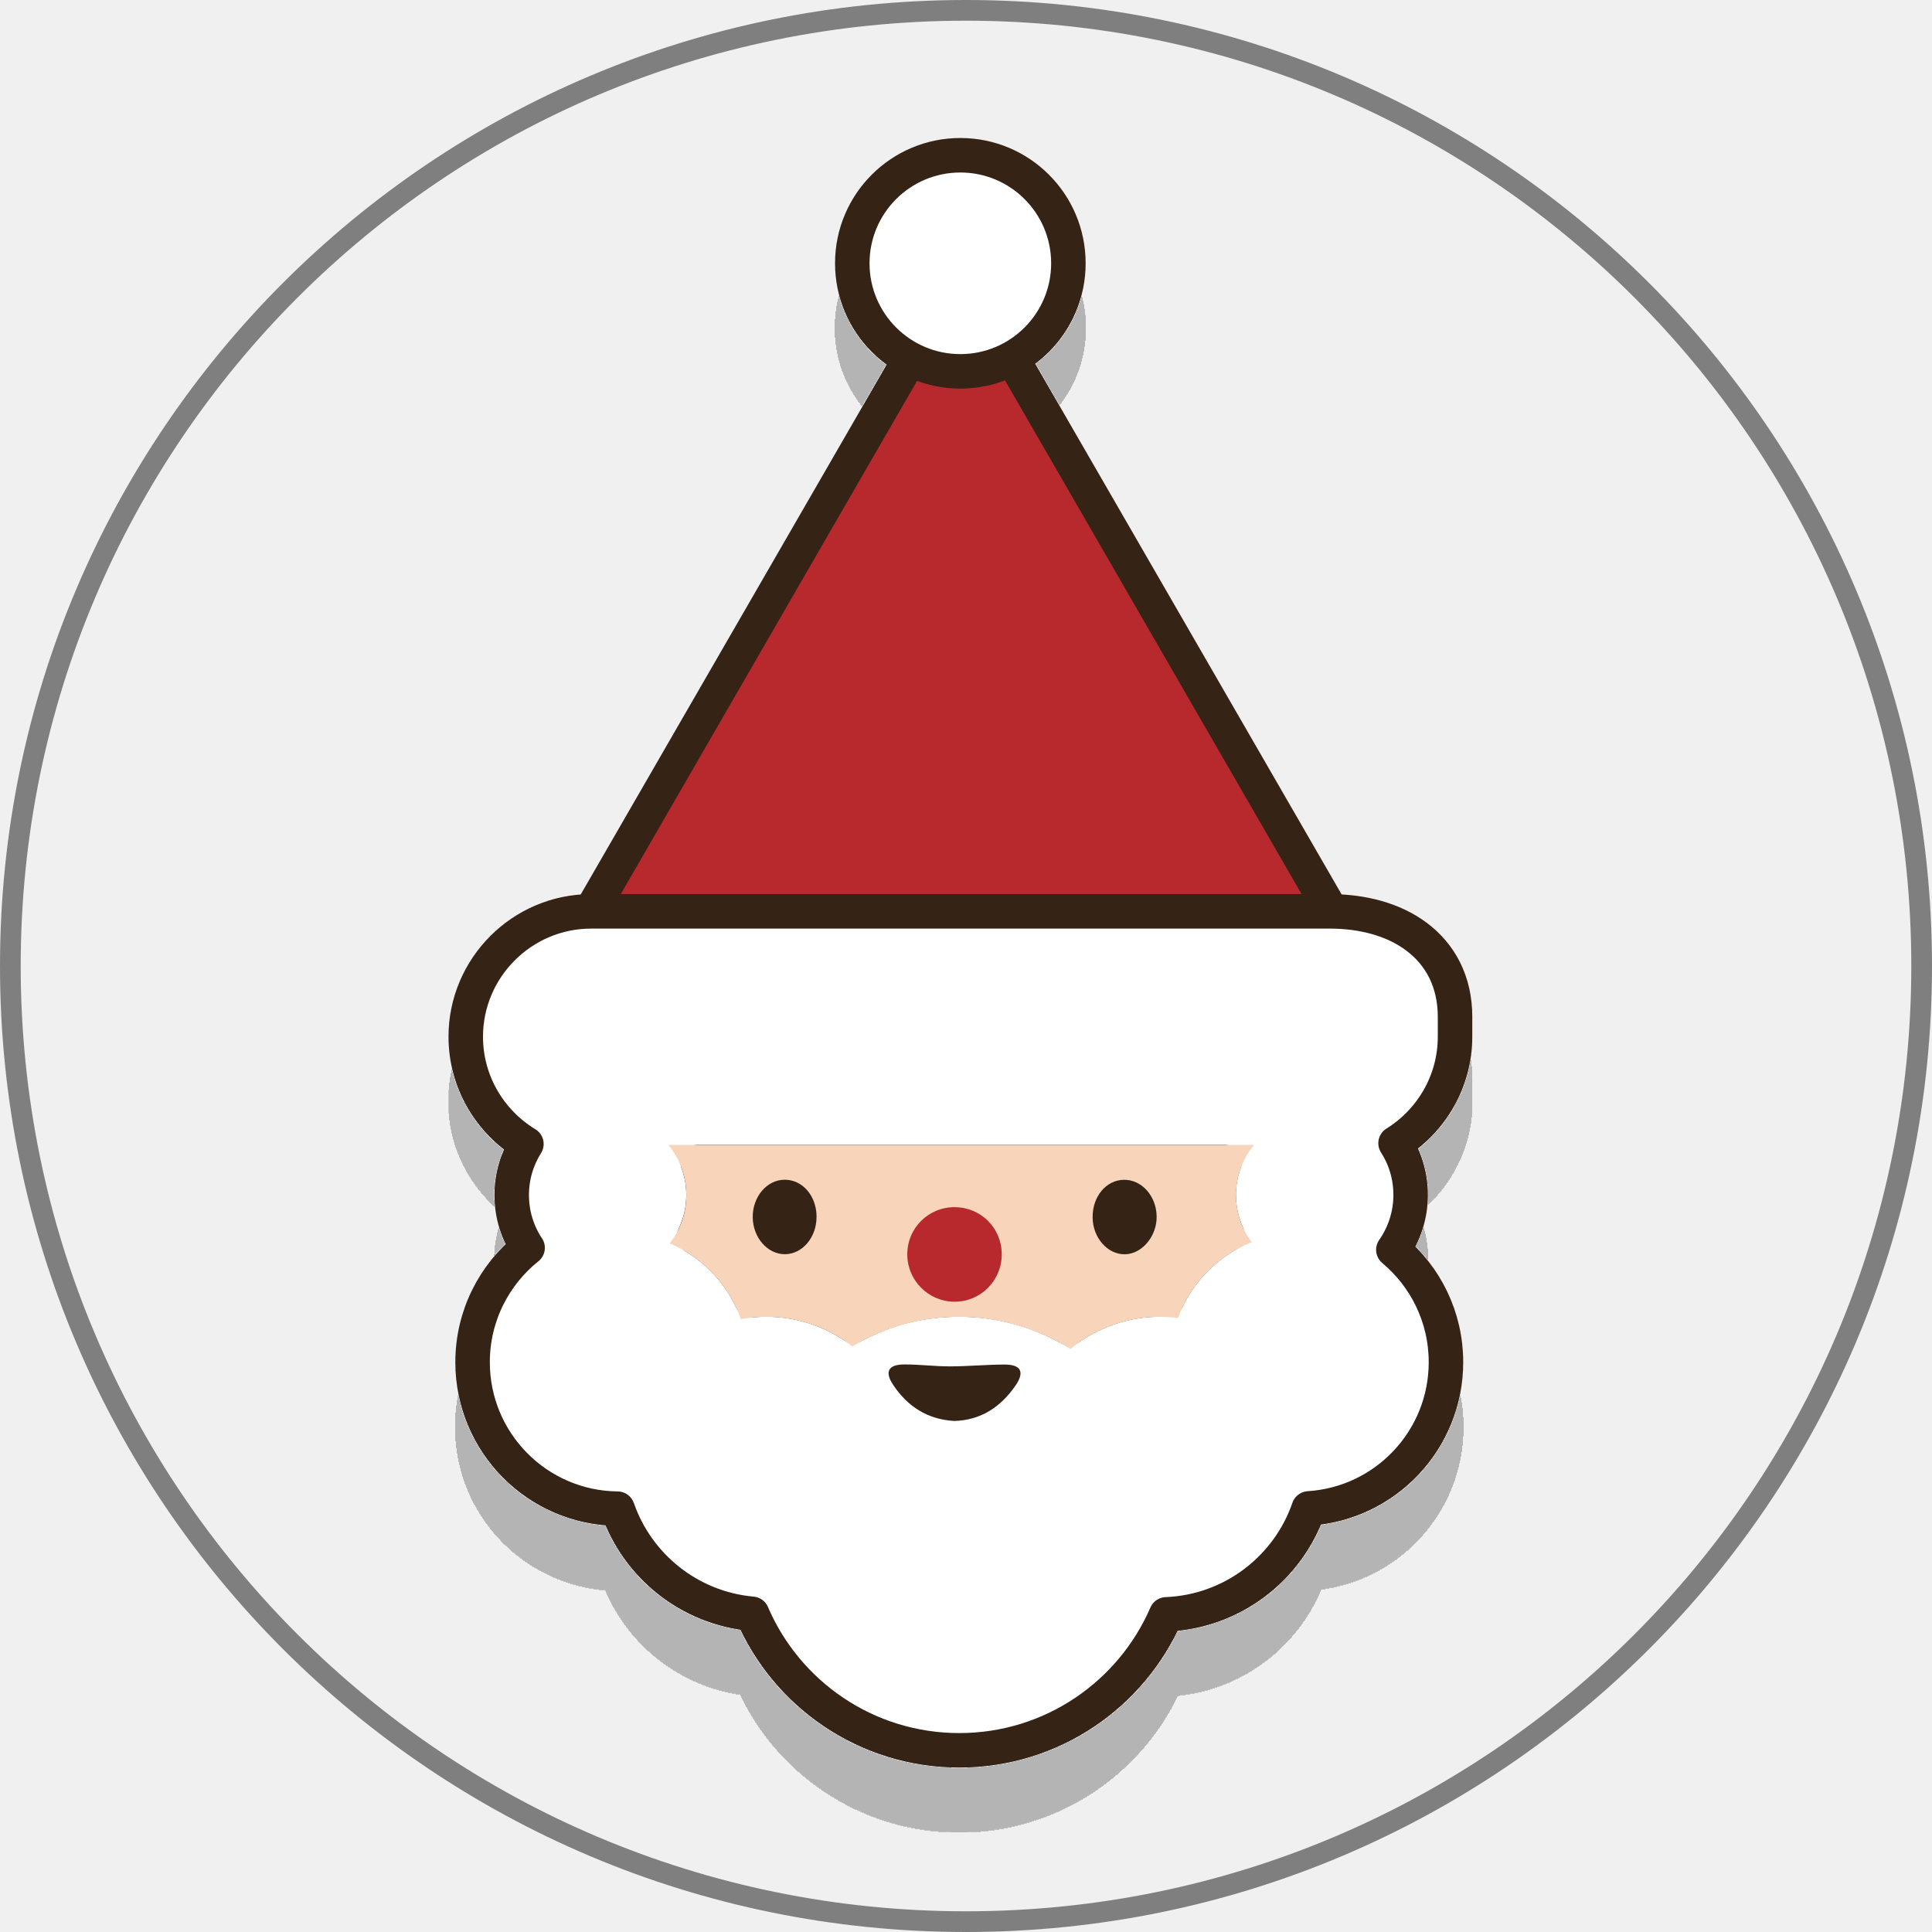
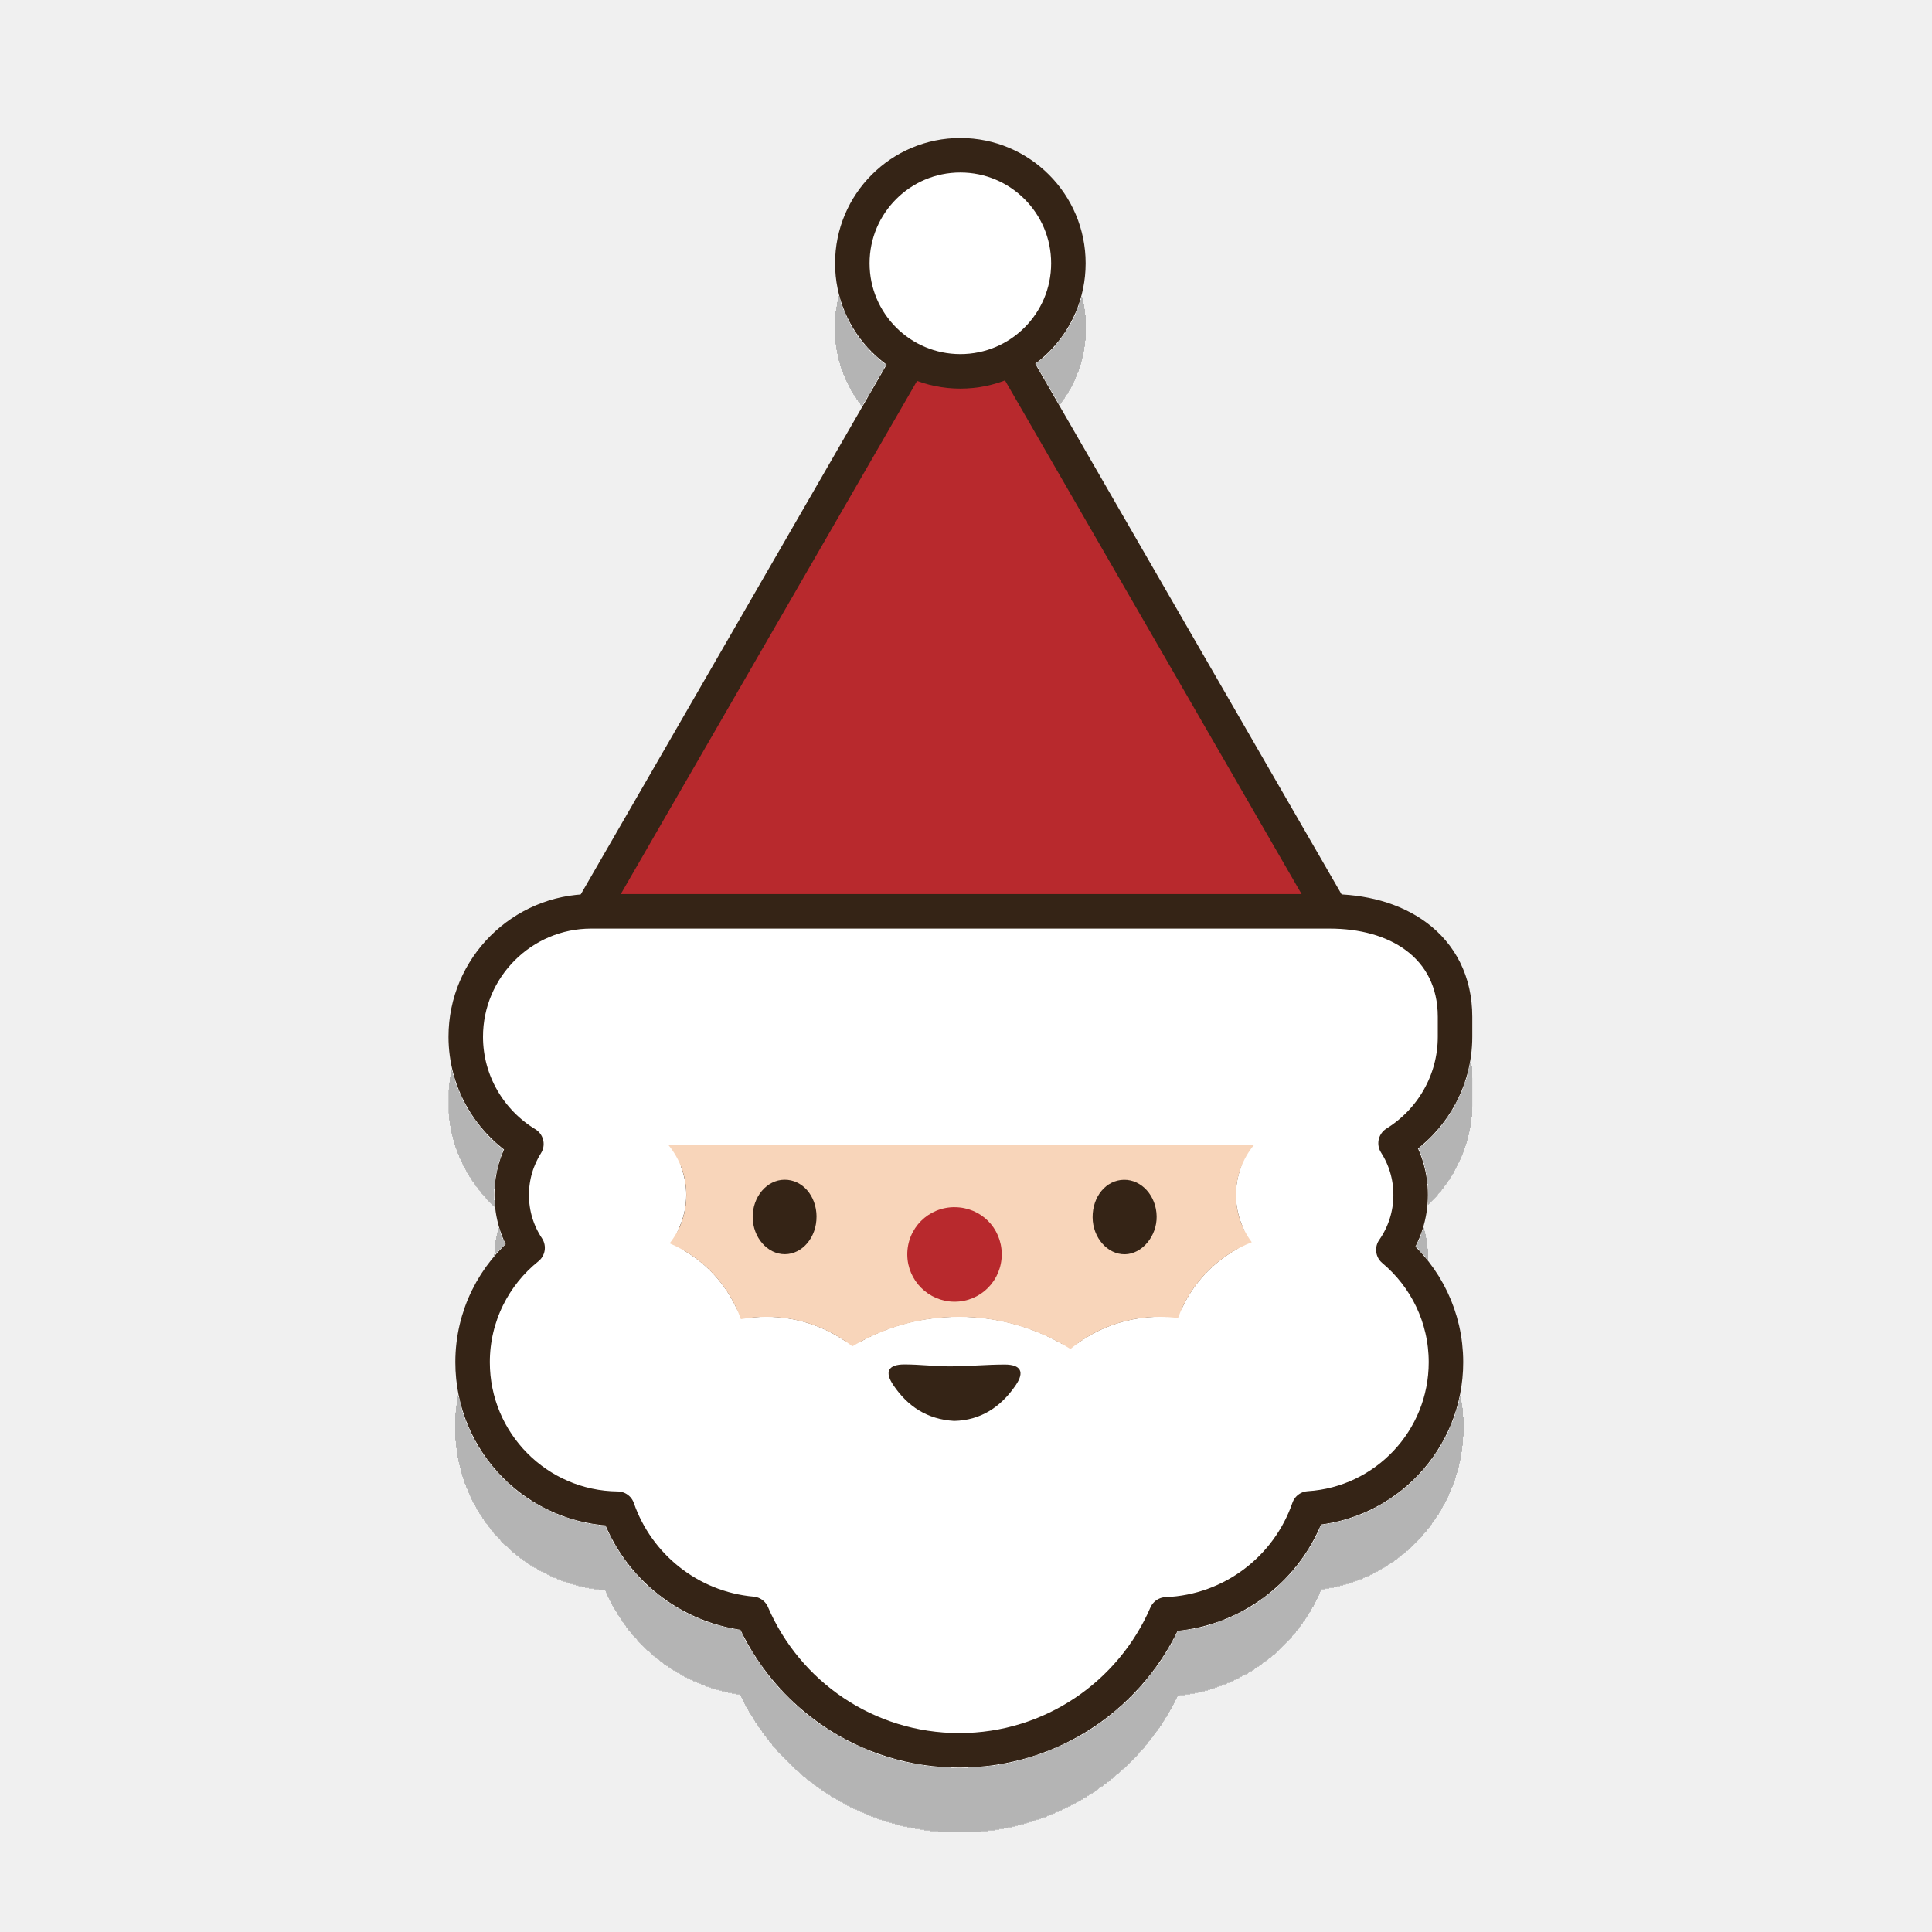
<svg xmlns="http://www.w3.org/2000/svg" width="56" height="56" viewBox="0 0 56 56" fill="none">
-   <path d="M0.3 28C0.3 12.702 12.702 0.3 28 0.3C43.298 0.3 55.7 12.702 55.7 28C55.7 43.298 43.298 55.7 28 55.7C12.702 55.7 0.3 43.298 0.3 28Z" stroke="#7F7F7F" stroke-width="0.6" />
-   <g filter="url(#filter0_d_1189_1504)">
-     <path d="M28.293 8.576C28.203 8.421 28.038 8.326 27.86 8.326C27.681 8.326 27.516 8.421 27.427 8.576L16.183 28.052C16.093 28.207 16.093 28.398 16.183 28.552C16.272 28.707 16.437 28.802 16.616 28.802H39.105C39.284 28.802 39.449 28.707 39.538 28.552C39.627 28.398 39.627 28.207 39.538 28.052L28.293 8.576Z" fill="#B8292D" stroke="#352416" stroke-linejoin="round" />
+   <g filter="url(#filter0_d_1363_6397)">
+     <path d="M28.293 8.576C28.204 8.422 28.039 8.326 27.86 8.326C27.681 8.326 27.516 8.422 27.427 8.576L16.183 28.052C16.093 28.207 16.093 28.398 16.183 28.552C16.272 28.707 16.437 28.802 16.616 28.802H39.105C39.284 28.802 39.449 28.707 39.538 28.552C39.627 28.398 39.627 28.207 39.538 28.052L28.293 8.576Z" fill="#B8292D" stroke="#352416" stroke-linejoin="round" />
    <path d="M21.79 37.686C21.429 36.915 20.844 36.271 20.119 35.838C20.294 35.474 20.392 35.065 20.392 34.634C20.392 34.309 20.333 33.985 20.223 33.683H35.491C35.383 33.98 35.324 34.3 35.324 34.634C35.324 35.046 35.414 35.437 35.575 35.789C34.815 36.22 34.201 36.878 33.825 37.671C33.757 37.668 33.688 37.666 33.618 37.666C32.641 37.666 31.735 37.974 30.992 38.496C30.049 37.968 28.962 37.666 27.804 37.666C26.647 37.666 25.643 37.943 24.737 38.43C24.015 37.948 23.146 37.666 22.211 37.666C22.069 37.666 21.928 37.673 21.79 37.686ZM42.175 29.472C42.175 28.455 41.751 27.666 41.054 27.147C40.375 26.64 39.477 26.416 38.542 26.416H17.134C15.134 26.416 13.5 28.05 13.5 30.05C13.5 31.366 14.207 32.521 15.258 33.159C14.989 33.586 14.832 34.092 14.832 34.635C14.832 35.208 15.002 35.732 15.293 36.169C14.322 36.946 13.698 38.143 13.698 39.484C13.698 41.815 15.575 43.706 17.9 43.73C18.477 45.391 19.985 46.615 21.8 46.777C22.799 49.104 25.112 50.734 27.805 50.734C30.492 50.734 32.801 49.112 33.804 46.793C35.722 46.716 37.336 45.456 37.934 43.722C40.154 43.584 41.912 41.739 41.912 39.484C41.912 38.175 41.318 37.004 40.387 36.226C40.702 35.776 40.888 35.227 40.888 34.635C40.888 34.079 40.727 33.567 40.451 33.137C41.483 32.496 42.175 31.351 42.175 30.05V29.472Z" fill="white" stroke="#352416" stroke-linejoin="round" />
-     <path d="M19.372 33.186C19.698 33.58 19.893 34.086 19.893 34.637C19.893 35.188 19.713 35.652 19.411 36.039C20.371 36.449 21.124 37.247 21.475 38.237C21.715 38.193 21.96 38.169 22.212 38.169C23.153 38.169 24.017 38.489 24.706 39.025C25.612 38.482 26.672 38.169 27.805 38.169C28.938 38.169 30.095 38.512 31.028 39.102C31.731 38.519 32.634 38.169 33.619 38.169C33.798 38.169 33.973 38.182 34.146 38.204C34.512 37.201 35.294 36.4 36.283 36.006C35.997 35.625 35.827 35.151 35.827 34.638C35.827 34.087 36.022 33.581 36.348 33.187H19.372V33.186Z" fill="#F8D5BA" />
-     <path d="M31.67 35.286C31.666 34.678 32.062 34.204 32.578 34.197C33.092 34.19 33.516 34.664 33.526 35.256C33.536 35.83 33.103 36.348 32.608 36.356C32.102 36.364 31.674 35.876 31.67 35.286Z" fill="#352416" />
-     <path d="M23.668 35.263C23.673 35.859 23.262 36.35 22.754 36.354C22.247 36.358 21.822 35.87 21.818 35.279C21.814 34.687 22.228 34.199 22.738 34.195C23.258 34.191 23.664 34.657 23.669 35.263H23.668Z" fill="#352416" />
-     <path d="M27.674 34.99C26.906 34.987 26.292 35.602 26.298 36.37C26.304 37.118 26.914 37.727 27.662 37.731C28.427 37.735 29.041 37.116 29.036 36.347C29.03 35.591 28.431 34.994 27.674 34.991V34.99Z" fill="#B8292D" />
-     <path d="M27.656 41.187C26.874 41.141 26.309 40.763 25.896 40.153C25.631 39.762 25.744 39.55 26.212 39.549C26.653 39.548 27.096 39.606 27.537 39.605C28.065 39.604 28.593 39.553 29.12 39.552C29.59 39.552 29.705 39.764 29.442 40.151C29.01 40.783 28.425 41.17 27.656 41.187Z" fill="#352416" />
-     <path d="M27.836 10.764C29.566 10.764 30.968 9.361 30.968 7.632C30.968 5.902 29.566 4.5 27.836 4.5C26.107 4.5 24.704 5.902 24.704 7.632C24.704 9.361 26.107 10.764 27.836 10.764Z" fill="white" stroke="#352416" stroke-linejoin="round" />
+     <path d="M19.372 33.186C19.698 33.58 19.893 34.085 19.893 34.637C19.893 35.188 19.712 35.652 19.41 36.039C20.371 36.448 21.124 37.247 21.475 38.237C21.715 38.193 21.96 38.169 22.212 38.169C23.152 38.169 24.017 38.489 24.706 39.025C25.612 38.482 26.672 38.169 27.805 38.169C28.938 38.169 30.095 38.512 31.027 39.102C31.731 38.519 32.634 38.169 33.619 38.169C33.797 38.169 33.973 38.182 34.146 38.204C34.511 37.201 35.293 36.399 36.283 36.006C35.997 35.624 35.827 35.151 35.827 34.638C35.827 34.086 36.022 33.581 36.348 33.187H19.372V33.186Z" fill="#F8D5BA" />
+     <path d="M31.67 35.286C31.666 34.679 32.062 34.204 32.578 34.197C33.092 34.19 33.517 34.664 33.526 35.256C33.536 35.83 33.104 36.348 32.608 36.356C32.102 36.364 31.674 35.876 31.67 35.286Z" fill="#352416" />
+     <path d="M23.667 35.262C23.672 35.859 23.261 36.35 22.754 36.354C22.247 36.358 21.821 35.87 21.817 35.279C21.814 34.687 22.227 34.199 22.738 34.195C23.257 34.191 23.663 34.657 23.668 35.262H23.667Z" fill="#352416" />
+     <path d="M27.674 34.99C26.906 34.987 26.292 35.602 26.298 36.37C26.304 37.118 26.914 37.727 27.662 37.731C28.427 37.735 29.041 37.116 29.036 36.347C29.03 35.59 28.431 34.994 27.674 34.991V34.99Z" fill="#B8292D" />
+     <path d="M27.656 41.186C26.874 41.141 26.309 40.763 25.896 40.152C25.631 39.762 25.744 39.55 26.212 39.549C26.653 39.548 27.096 39.606 27.537 39.605C28.065 39.604 28.593 39.553 29.12 39.552C29.59 39.552 29.705 39.764 29.442 40.15C29.011 40.783 28.425 41.17 27.656 41.186Z" fill="#352416" />
+     <path d="M27.836 10.764C29.566 10.764 30.968 9.361 30.968 7.632C30.968 5.902 29.566 4.5 27.836 4.5C26.107 4.5 24.705 5.902 24.705 7.632C24.705 9.361 26.107 10.764 27.836 10.764Z" fill="white" stroke="#352416" stroke-linejoin="round" />
  </g>
  <defs>
-     <filter id="filter0_d_1189_1504" x="13" y="4" width="29.675" height="49.11" filterUnits="userSpaceOnUse" color-interpolation-filters="sRGB">
+     <filter id="filter0_d_1363_6397" x="13" y="4" width="29.675" height="49.11" filterUnits="userSpaceOnUse" color-interpolation-filters="sRGB">
      <feFlood flood-opacity="0" result="BackgroundImageFix" />
      <feColorMatrix in="SourceAlpha" type="matrix" values="0 0 0 0 0 0 0 0 0 0 0 0 0 0 0 0 0 0 127 0" result="hardAlpha" />
      <feOffset dy="1.876" />
      <feComposite in2="hardAlpha" operator="out" />
      <feColorMatrix type="matrix" values="0 0 0 0 0 0 0 0 0 0 0 0 0 0 0 0 0 0 0.25 0" />
-       <feBlend mode="normal" in2="BackgroundImageFix" result="effect1_dropShadow_1189_1504" />
-       <feBlend mode="normal" in="SourceGraphic" in2="effect1_dropShadow_1189_1504" result="shape" />
+       <feBlend mode="normal" in2="BackgroundImageFix" result="effect1_dropShadow_1363_6397" />
+       <feBlend mode="normal" in="SourceGraphic" in2="effect1_dropShadow_1363_6397" result="shape" />
    </filter>
  </defs>
</svg>
